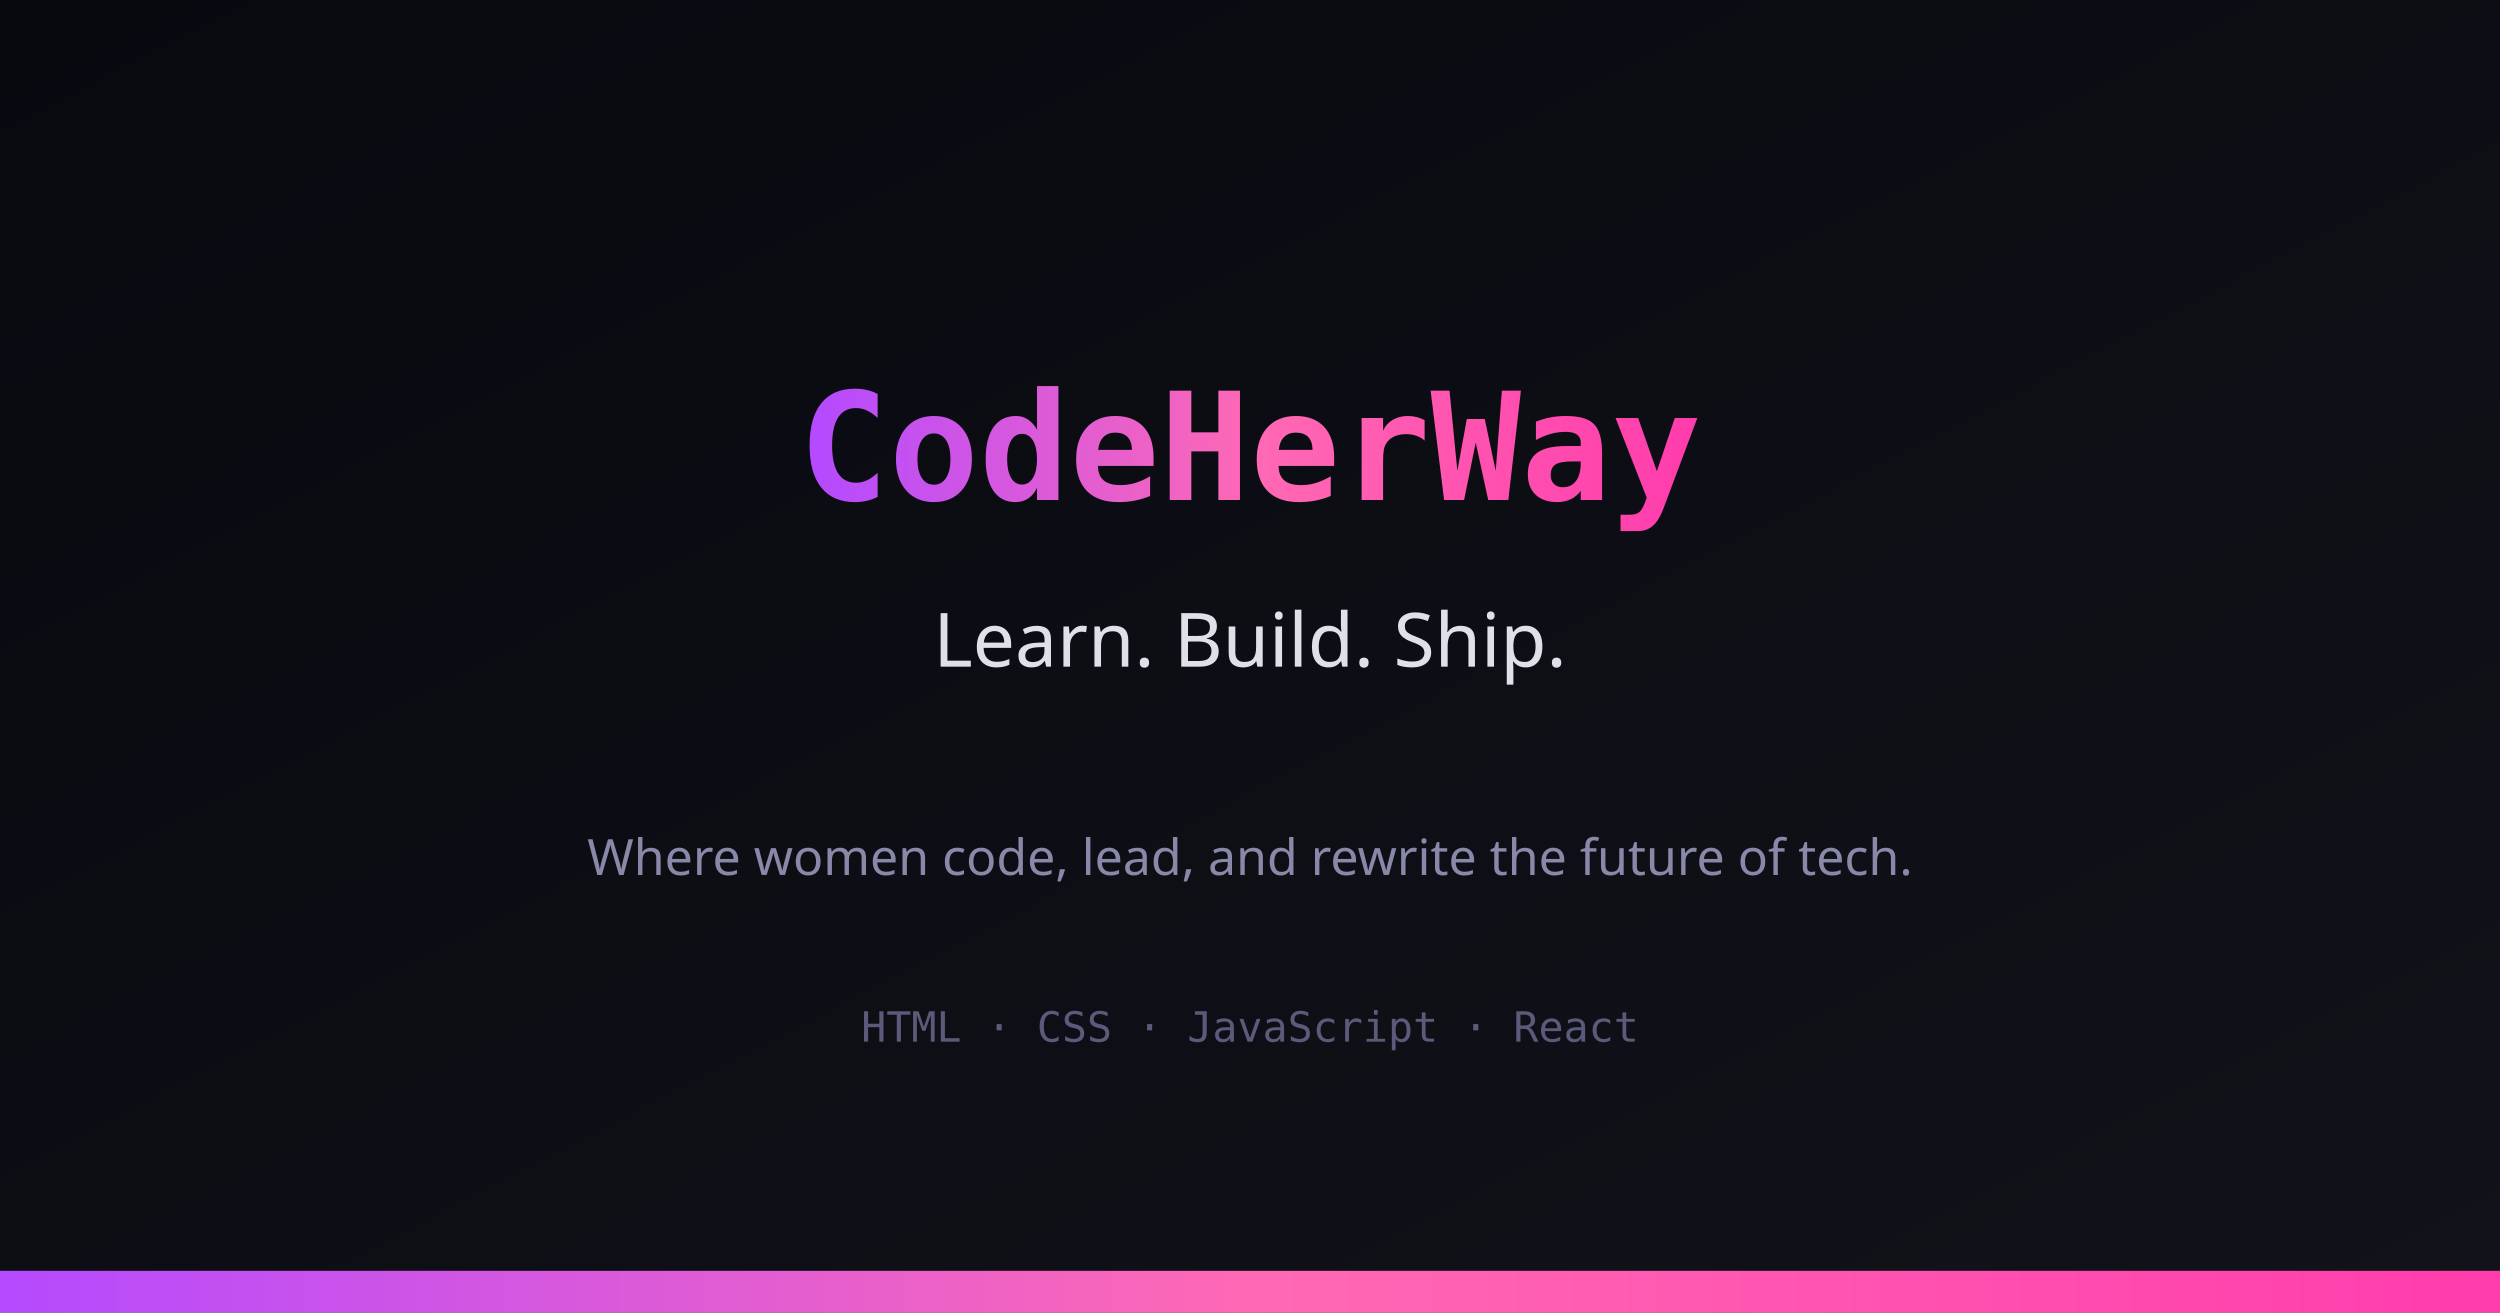
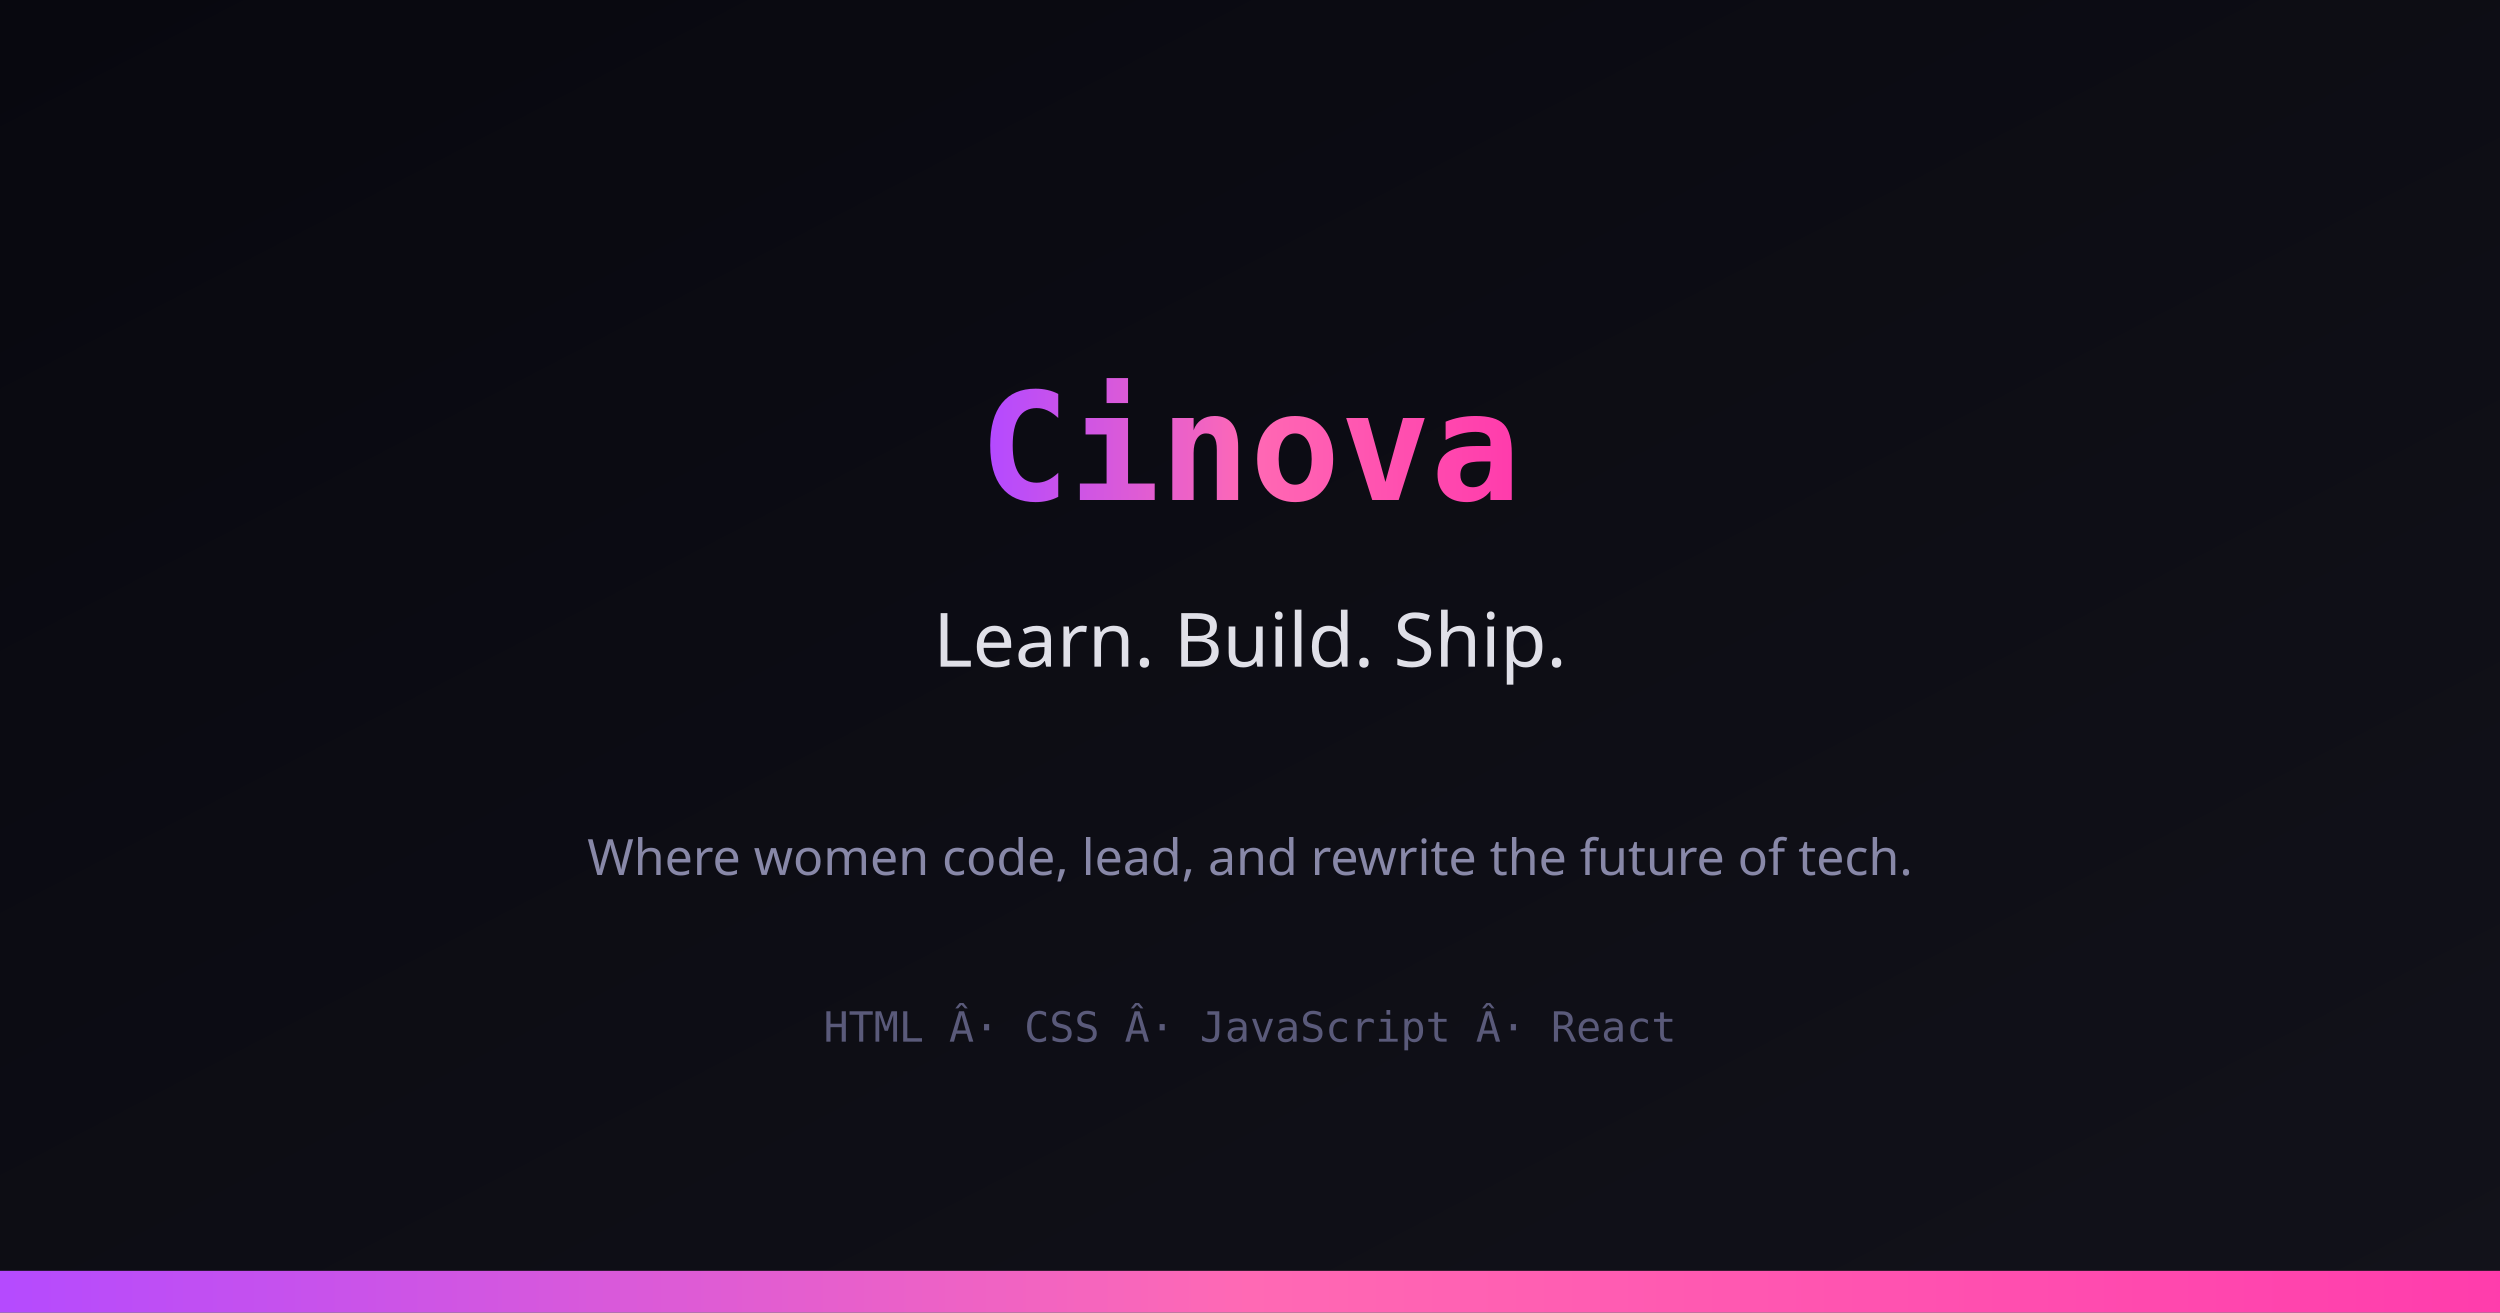
<svg xmlns="http://www.w3.org/2000/svg" width="1200" height="630" viewBox="0 0 1200 630">
  <defs>
    <linearGradient id="bg" x1="0%" y1="0%" x2="100%" y2="100%">
      <stop offset="0%" style="stop-color:#08080f" />
      <stop offset="100%" style="stop-color:#12121a" />
    </linearGradient>
    <linearGradient id="accent" x1="0%" y1="0%" x2="100%" y2="0%">
      <stop offset="0%" style="stop-color:#b44aff" />
      <stop offset="50%" style="stop-color:#ff69b4" />
      <stop offset="100%" style="stop-color:#ff3cac" />
    </linearGradient>
  </defs>
  <rect width="1200" height="630" fill="url(#bg)" />
  <rect x="0" y="610" width="1200" height="20" fill="url(#accent)" />
-   <text x="600" y="240" text-anchor="middle" font-family="monospace" font-size="72" font-weight="700" fill="url(#accent)">CodeHerWay</text>
+   <text x="600" y="240" text-anchor="middle" font-family="monospace" font-size="72" font-weight="700" fill="url(#accent)">Cinova</text>
  <text x="600" y="320" text-anchor="middle" font-family="sans-serif" font-size="36" fill="#e0e0e8">Learn. Build. Ship.</text>
  <text x="600" y="420" text-anchor="middle" font-family="sans-serif" font-size="24" fill="#8888a8">Where women code, lead, and rewrite the future of tech.</text>
-   <text x="600" y="500" text-anchor="middle" font-family="monospace" font-size="20" fill="#5a5a7a">HTML  ·  CSS  ·  JavaScript  ·  React</text>
+   <text x="600" y="500" text-anchor="middle" font-family="monospace" font-size="20" fill="#5a5a7a">HTML  Â·  CSS  Â·  JavaScript  Â·  React</text>
</svg>
